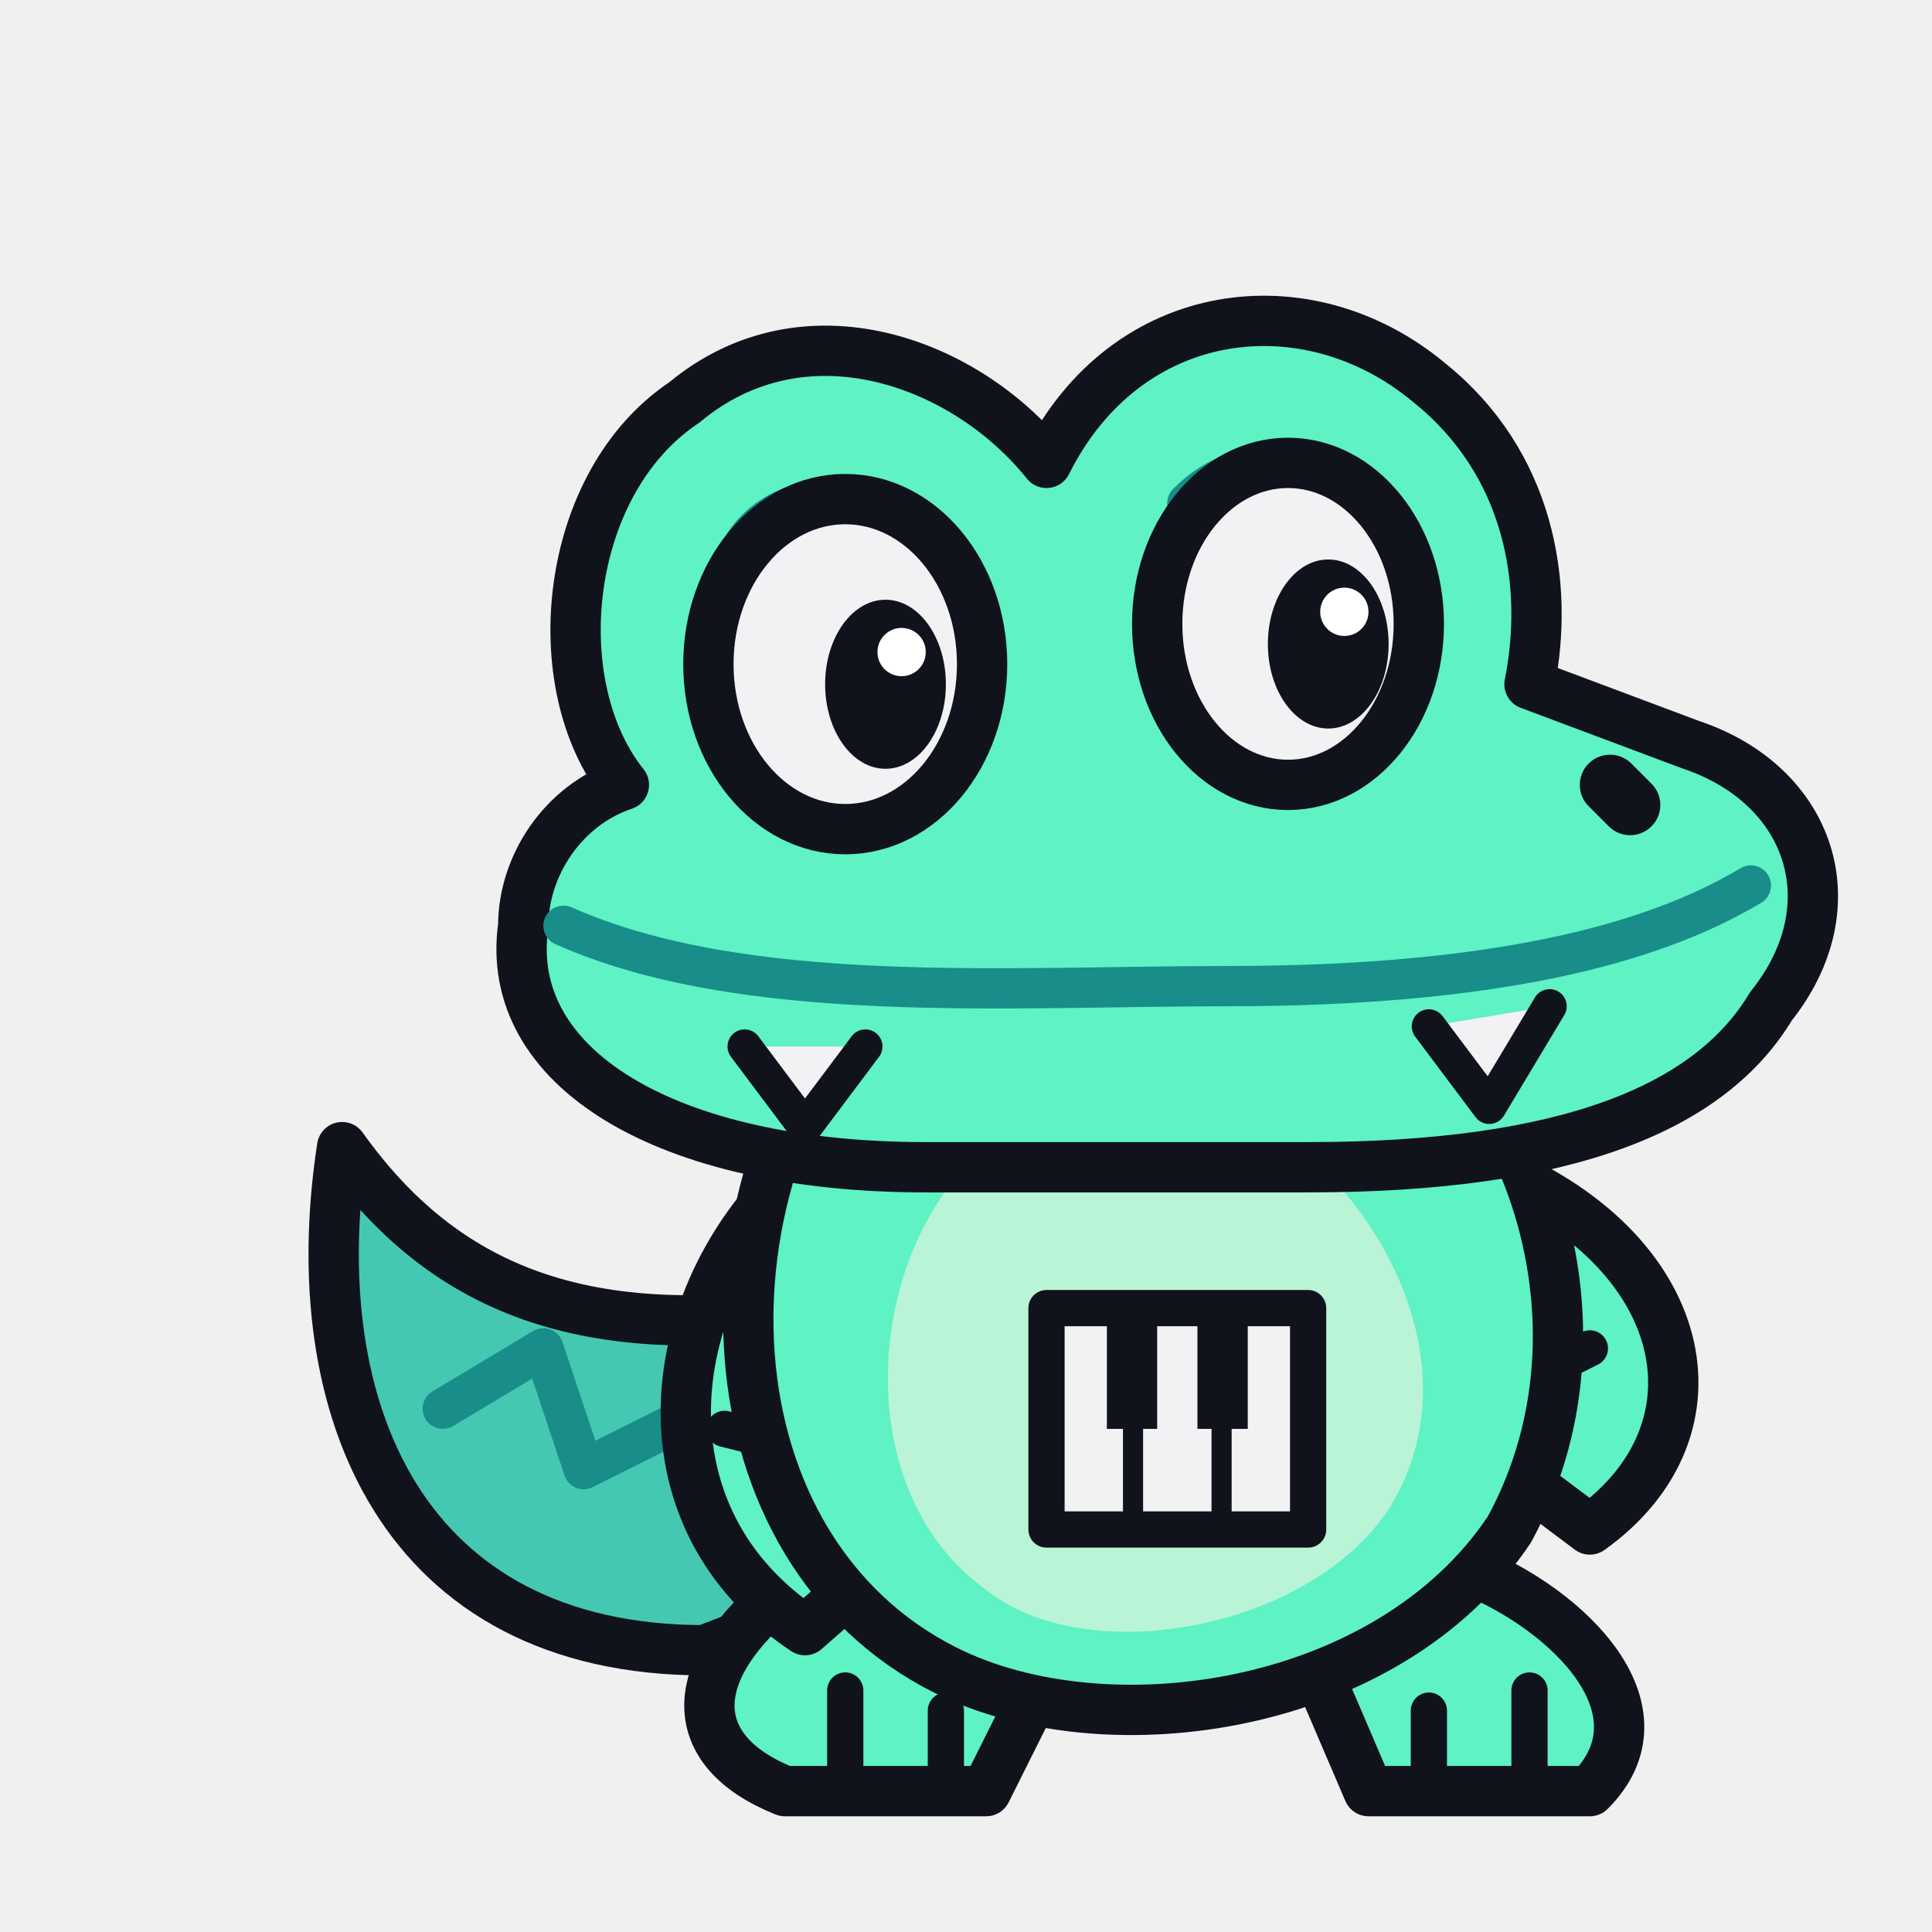
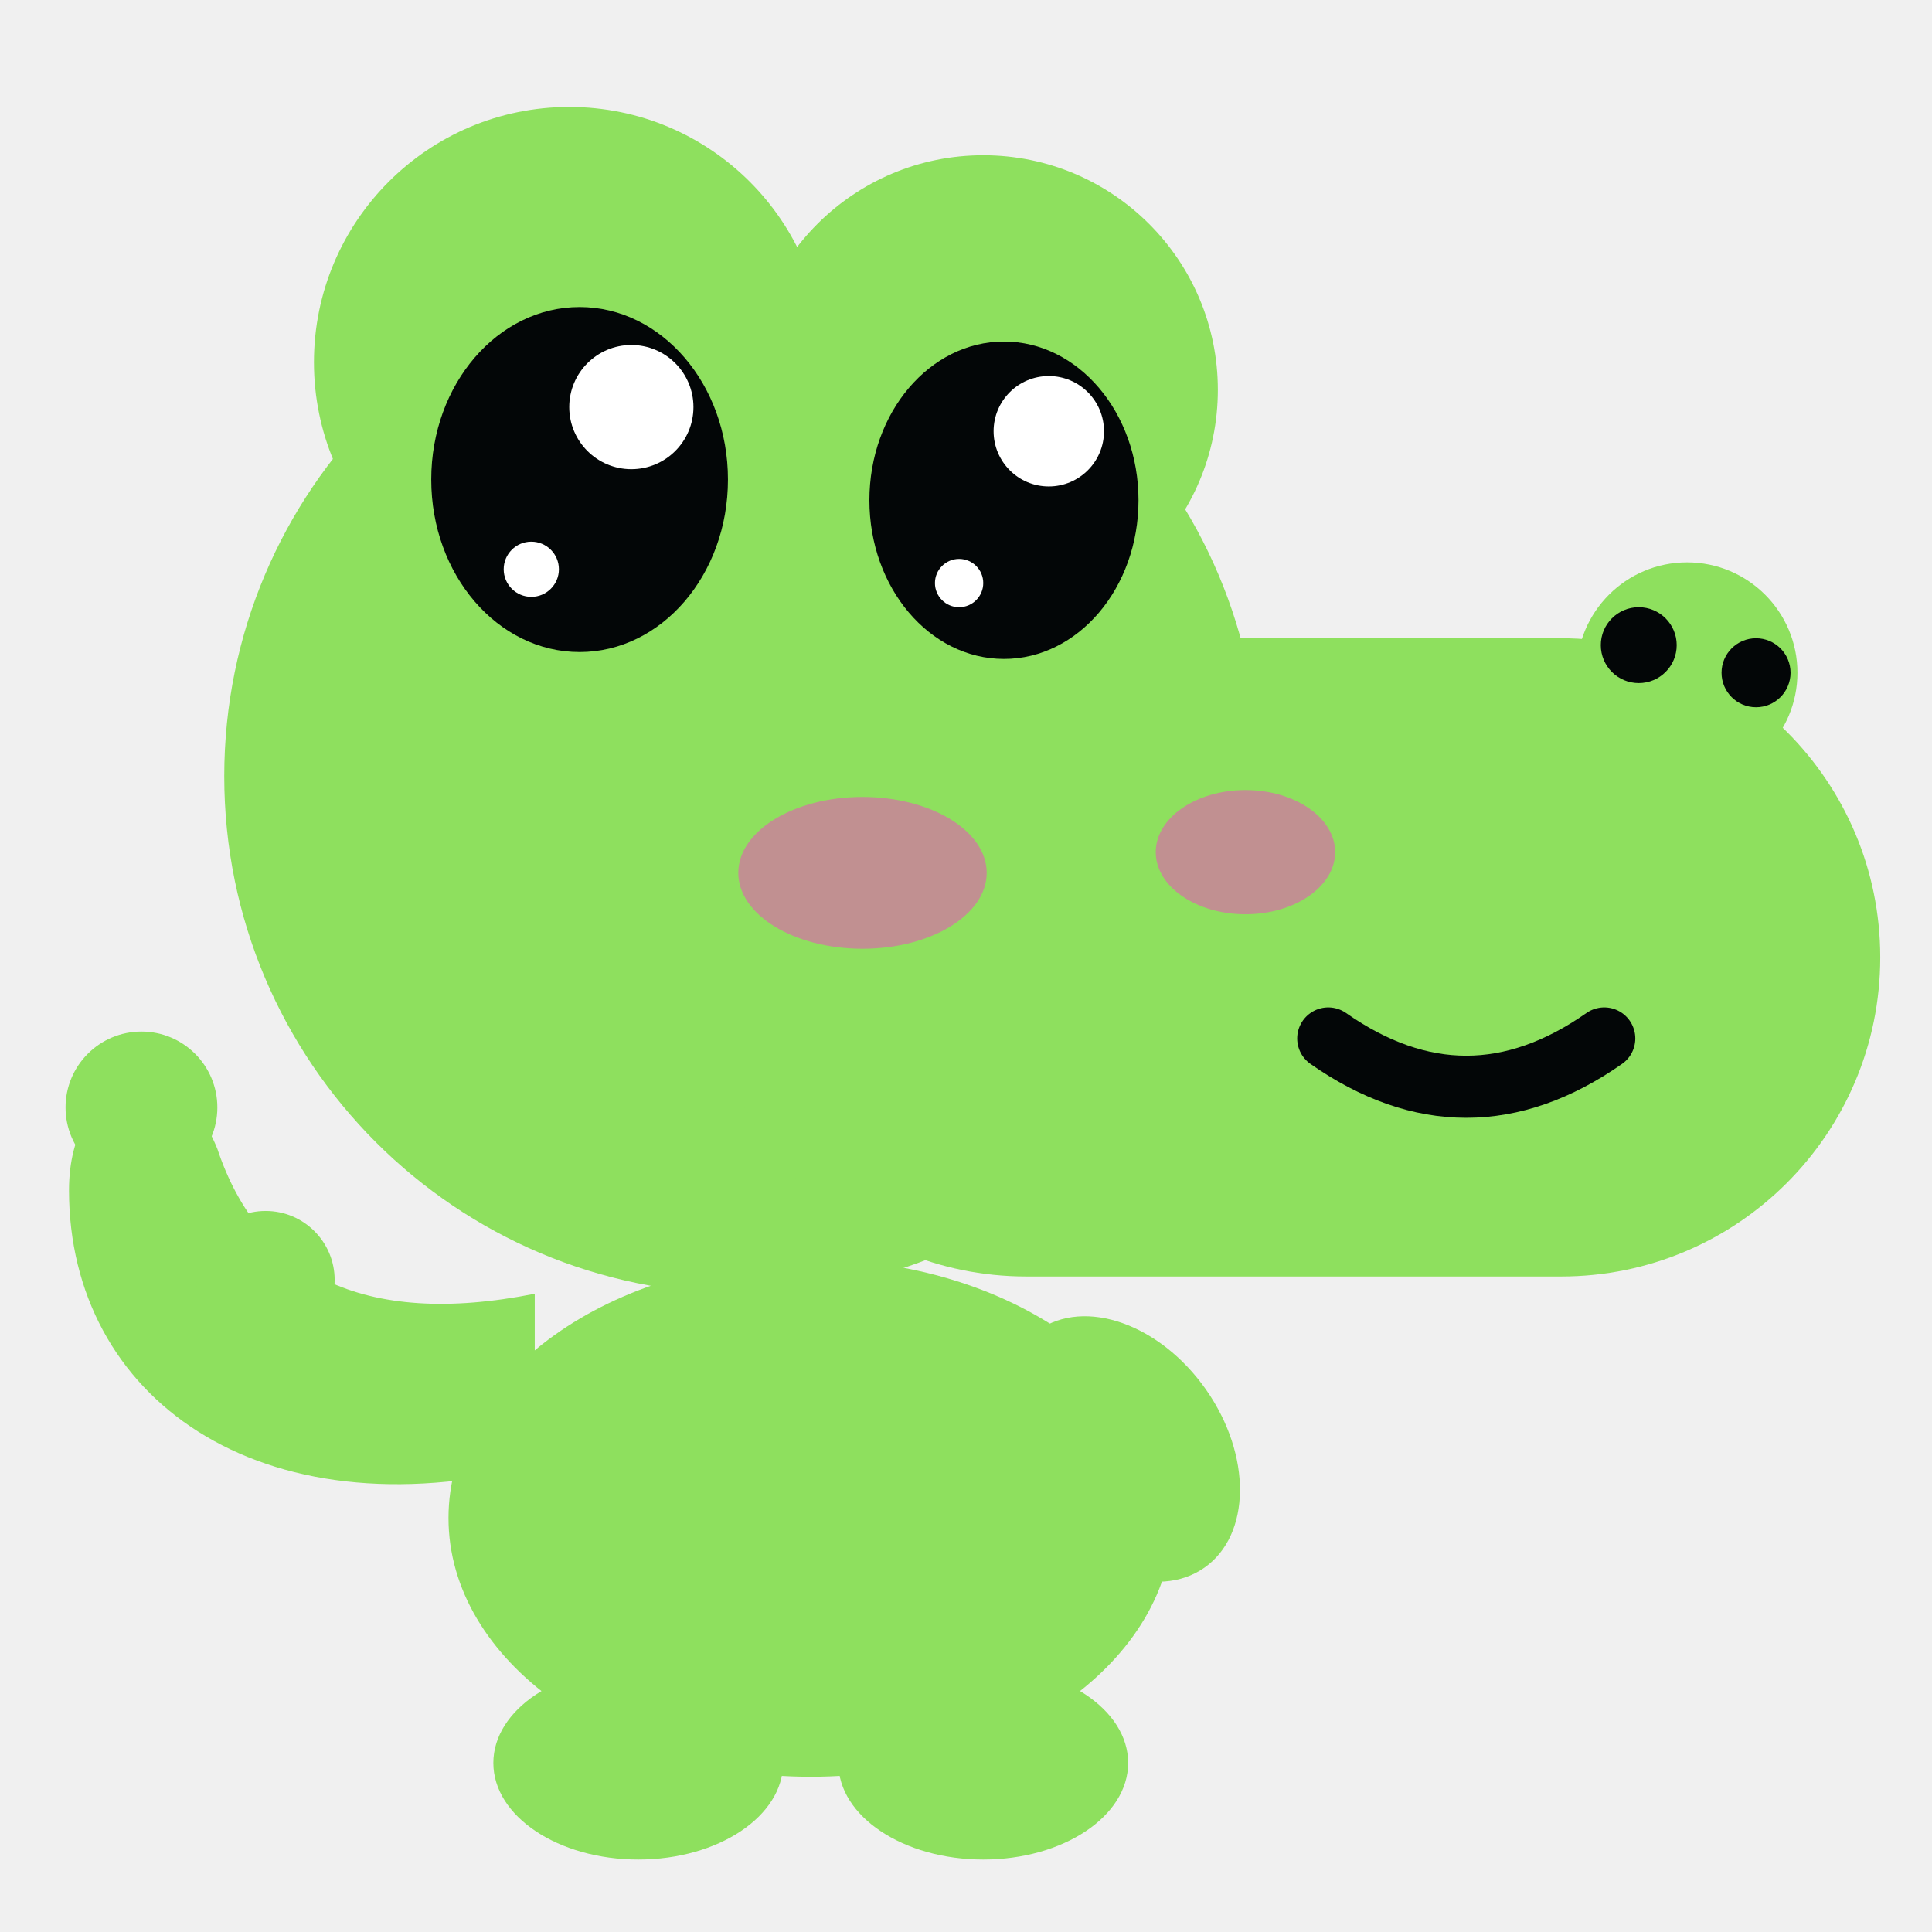
- <svg xmlns="http://www.w3.org/2000/svg" width="96" height="96" viewBox="0 0 96 96" fill="none" role="img" aria-labelledby="gator-title">
-   <g stroke="#10131B" stroke-width="2.5" stroke-linecap="round" stroke-linejoin="round">
-     <path d="M41 65C29 67 22 64 17 57C15 70 20 82 35 82L48 77" fill="#45C8B1" />
-     <path d="M22 70L27 67L29 73L35 70L36 77" stroke="#188D89" stroke-width="2" />
-     <path d="M39 79C34 83 34 87 39 89H49L52 83M65 82L68 89H79C83 85 78 80 73 78" fill="#5EF2C4" />
-     <path d="M42 84V88M47 85V88M71 85V88M76 84V88" stroke-width="1.8" />
-     <path d="M41 57C33 63 31 75 40 81L48 74M74 58C84 62 86 71 79 76L71 70" fill="#5EF2C4" />
-     <path d="M36 71L40 72M79 67L75 69" stroke-width="1.8" />
-     <path d="M44 48C34 59 35 77 47 83C55 87 69 85 75 76C81 65 75 51 66 48" fill="#5EF2C4" />
-     <path d="M49 57C43 62 42 74 49 79C54 83 65 81 69 75C74 67 67 57 61 55" fill="#B9F4D7" stroke="none" />
-     <path d="M31 39C27 34 28 24 34 20C40 15 48 18 52 23C56 15 65 14 71 19C76 23 77 29 76 34L84 37C90 39 92 45 88 50C85 55 78 58 65 58H46C33 58 25 53 26 46C26 43 28 40 31 39Z" fill="#5EF2C4" />
-     <path d="M28 46C37 50 50 49 61 49C74 49 82 47 87 44" stroke="#188D89" stroke-width="2" />
-     <path d="M37 52L40 56L43 52M71 51L74 55L77 50" fill="#F2F2F5" stroke-width="1.7" />
-     <path d="M37 27C39 24 44 24 46 28M59 25C62 22 66 23 68 26" stroke="#188D89" stroke-width="2" />
-     <ellipse cx="42" cy="33" rx="6.8" ry="8.2" fill="#F2F2F5" />
-     <ellipse cx="64" cy="31" rx="6.5" ry="8" fill="#F2F2F5" />
-     <ellipse cx="44" cy="34" rx="3" ry="4.2" fill="#10131B" stroke="none" />
-     <ellipse cx="66" cy="32" rx="3" ry="4.2" fill="#10131B" stroke="none" />
-     <circle cx="44.8" cy="32.4" r="1.2" fill="#FFF" stroke="none" />
-     <circle cx="66.8" cy="30.4" r="1.2" fill="#FFF" stroke="none" />
-     <path d="M80 39L81 40" stroke-width="3" />
-     <path d="M52 65H65V76H52Z" fill="#F2F2F5" stroke-width="1.8" />
-     <path d="M56.3 65V76M60.7 65V76" stroke-width="1" />
-     <path d="M55 65H57.5V71H55ZM59.5 65H62V71H59.5Z" fill="#10131B" stroke="none" />
+ <svg xmlns="http://www.w3.org/2000/svg" width="96" height="96" role="img" aria-labelledby="t" viewBox="3.5 8.5 56 56">
+   <g>
+     <g fill="#8ee05e">
+       <path d="M19 51C11 53 5.5 49 5.5 43C5.5 39.6 8.6 38.8 9.8 41.8C11 45.4 14 47 19 46Z" />
+       <circle cx="7.6" cy="40.6" r="2.2" />
+       <circle cx="11.2" cy="45.6" r="2" />
+       <ellipse cx="27" cy="52.5" rx="10.5" ry="7.5" />
+       <ellipse cx="22" cy="59.6" rx="4.2" ry="2.8" />
+       <ellipse cx="32" cy="59.6" rx="4.2" ry="2.8" />
+       <ellipse cx="36" cy="50.5" rx="3" ry="4.2" transform="rotate(-35 36 50.5)" />
+       <circle cx="25" cy="31" r="15" />
+       <rect x="24" y="27" width="34" height="18.5" rx="9.25" />
+       <circle cx="52.4" cy="28" r="3.2" />
+       <circle cx="20" cy="19" r="7.4" />
+       <circle cx="32" cy="19.8" r="6.8" />
+     </g>
+     <g fill="#030607">
+       <ellipse cx="20.3" cy="22.4" rx="4.3" ry="5" />
+       <ellipse cx="32.6" cy="23" rx="3.9" ry="4.6" />
+     </g>
+     <g fill="#ffffff">
+       <circle cx="21.8" cy="20.3" r="1.8" />
+       <circle cx="33.9" cy="21" r="1.6" />
+       <circle cx="18.9" cy="25" r="0.8" />
+       <circle cx="31.3" cy="25.4" r="0.7" />
+     </g>
+     <g fill="#030607">
+       <circle cx="51" cy="27.2" r="1.1" />
+       <circle cx="54.4" cy="28" r="1" />
+     </g>
+     <path d="M42 38.6Q46 41.4 50 38.6" fill="none" stroke="#030607" stroke-width="1.8" stroke-linecap="round" />
+     <g fill="#ff2fd0" fill-opacity="0.45">
+       <ellipse cx="28.5" cy="33.8" rx="3.6" ry="2.2" />
+       <ellipse cx="39.6" cy="33.2" rx="2.6" ry="1.8" />
+     </g>
  </g>
</svg>
